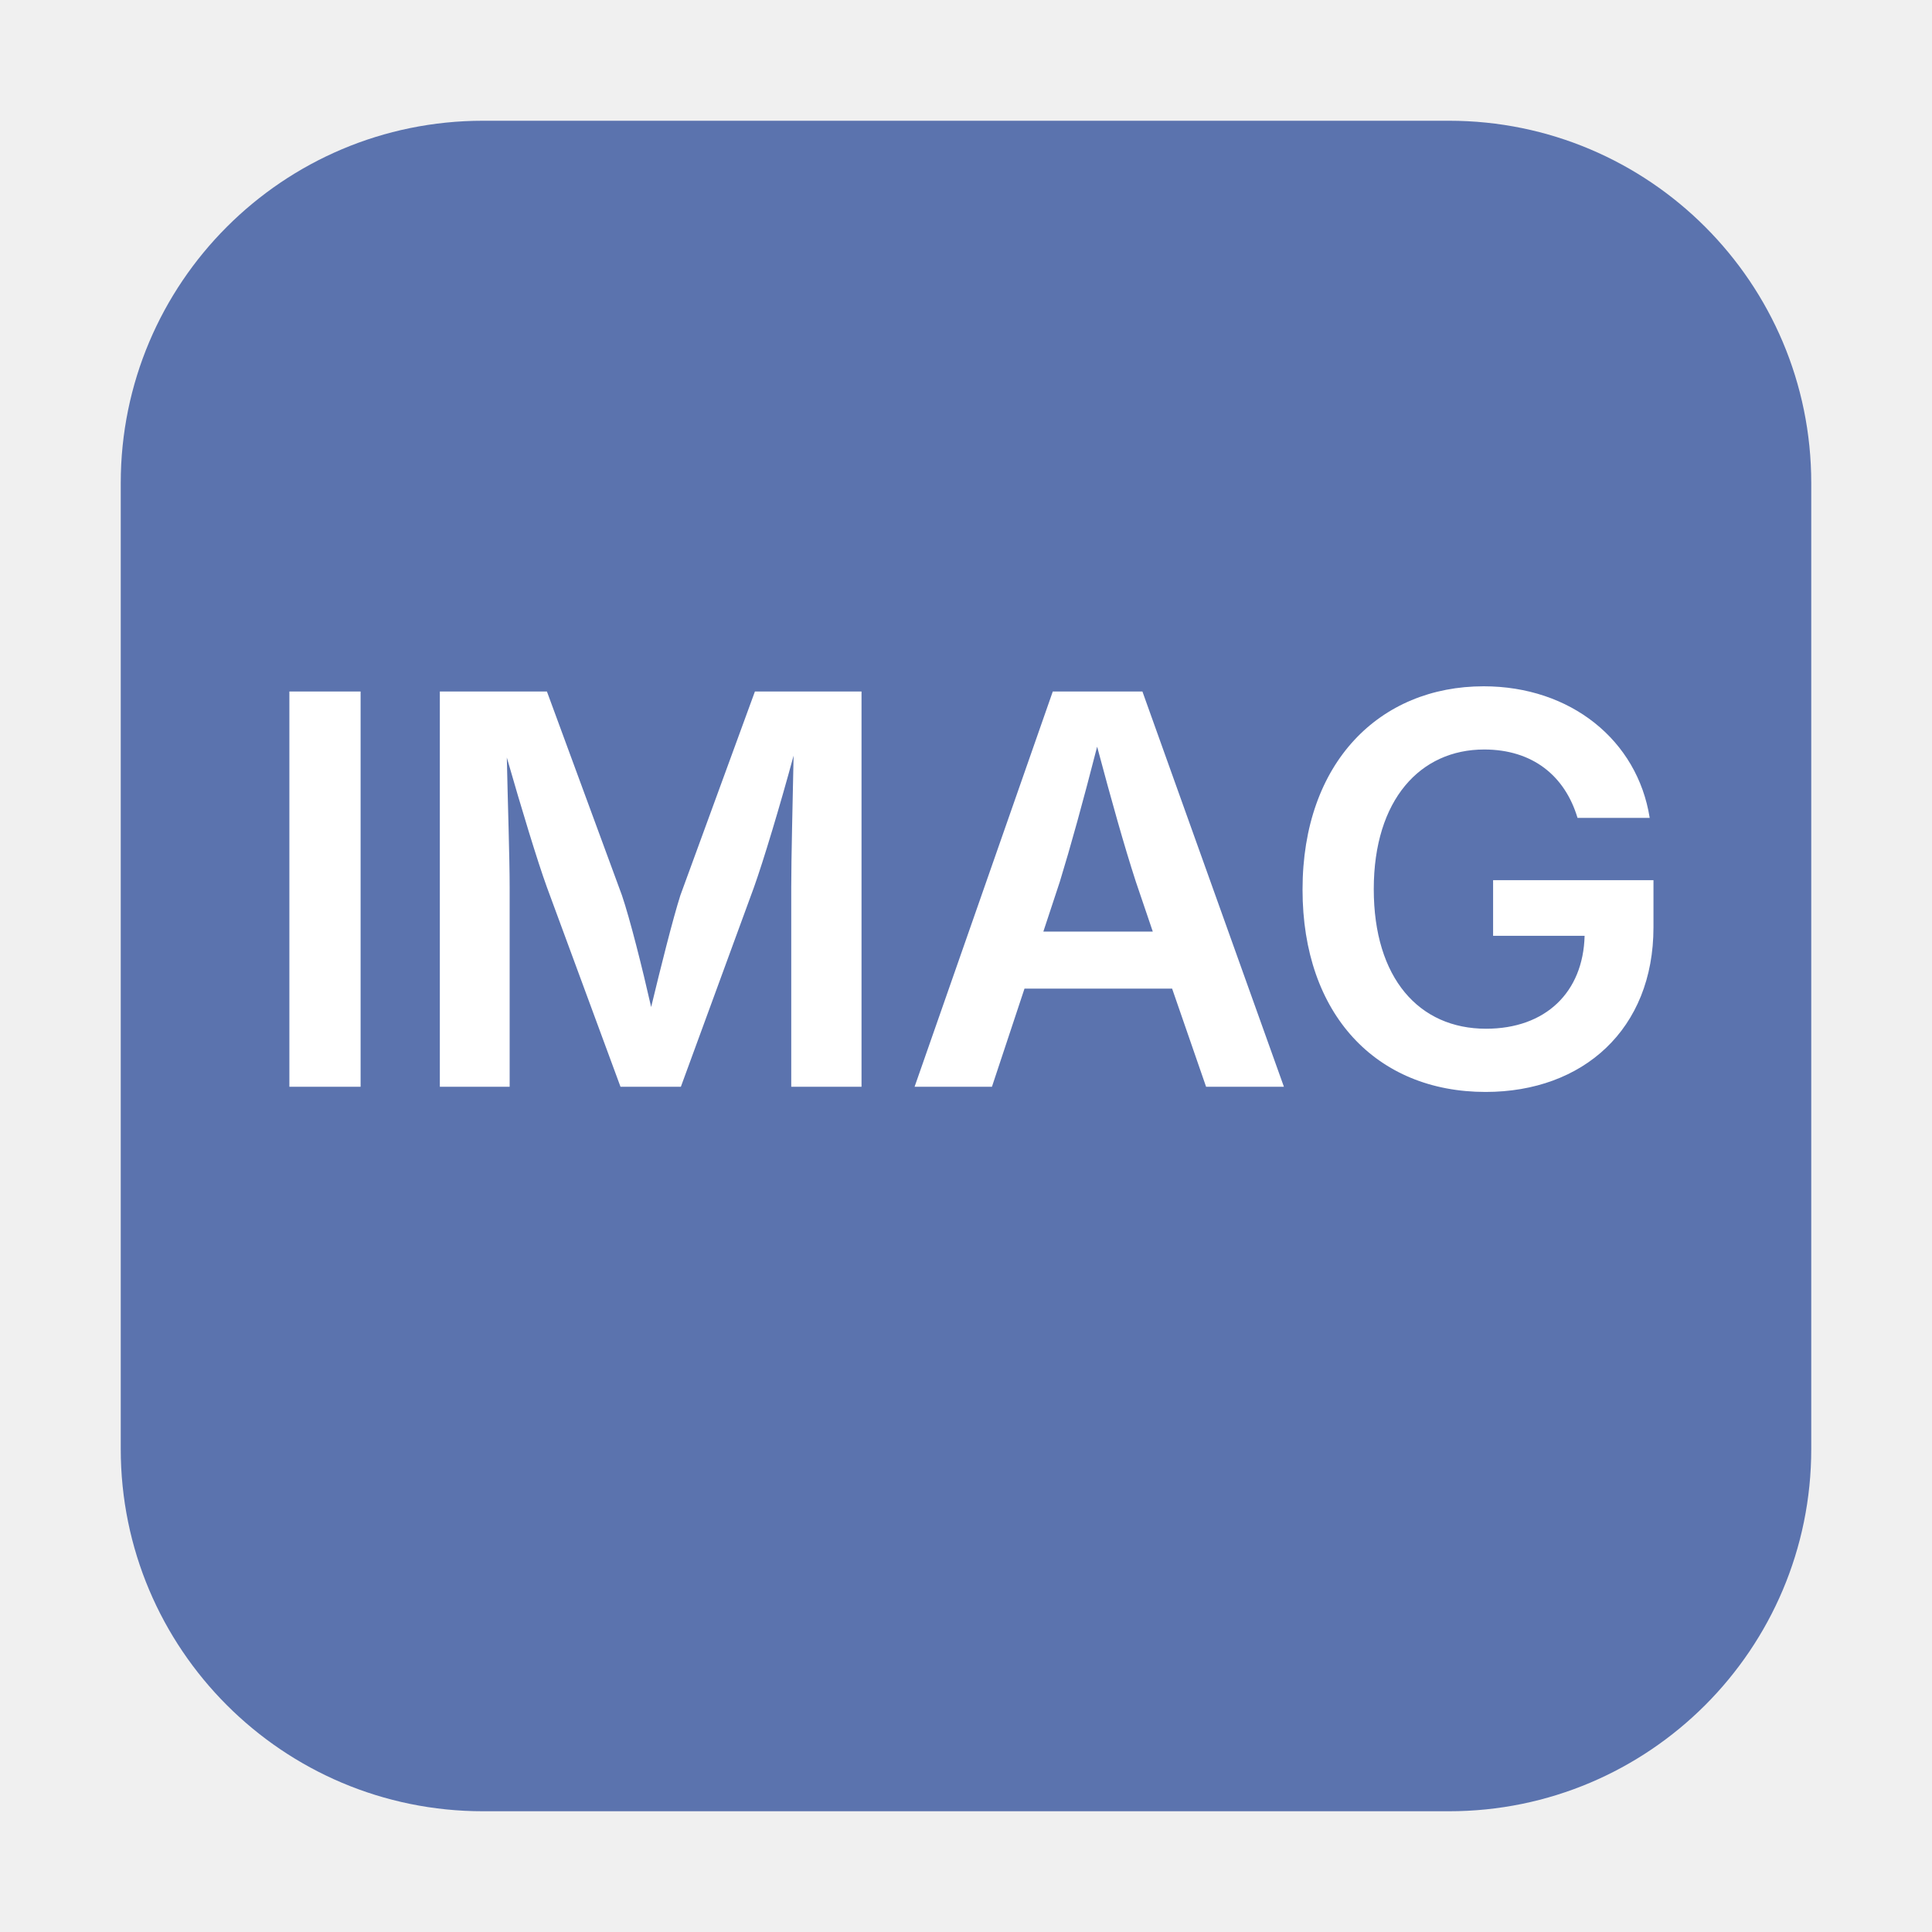
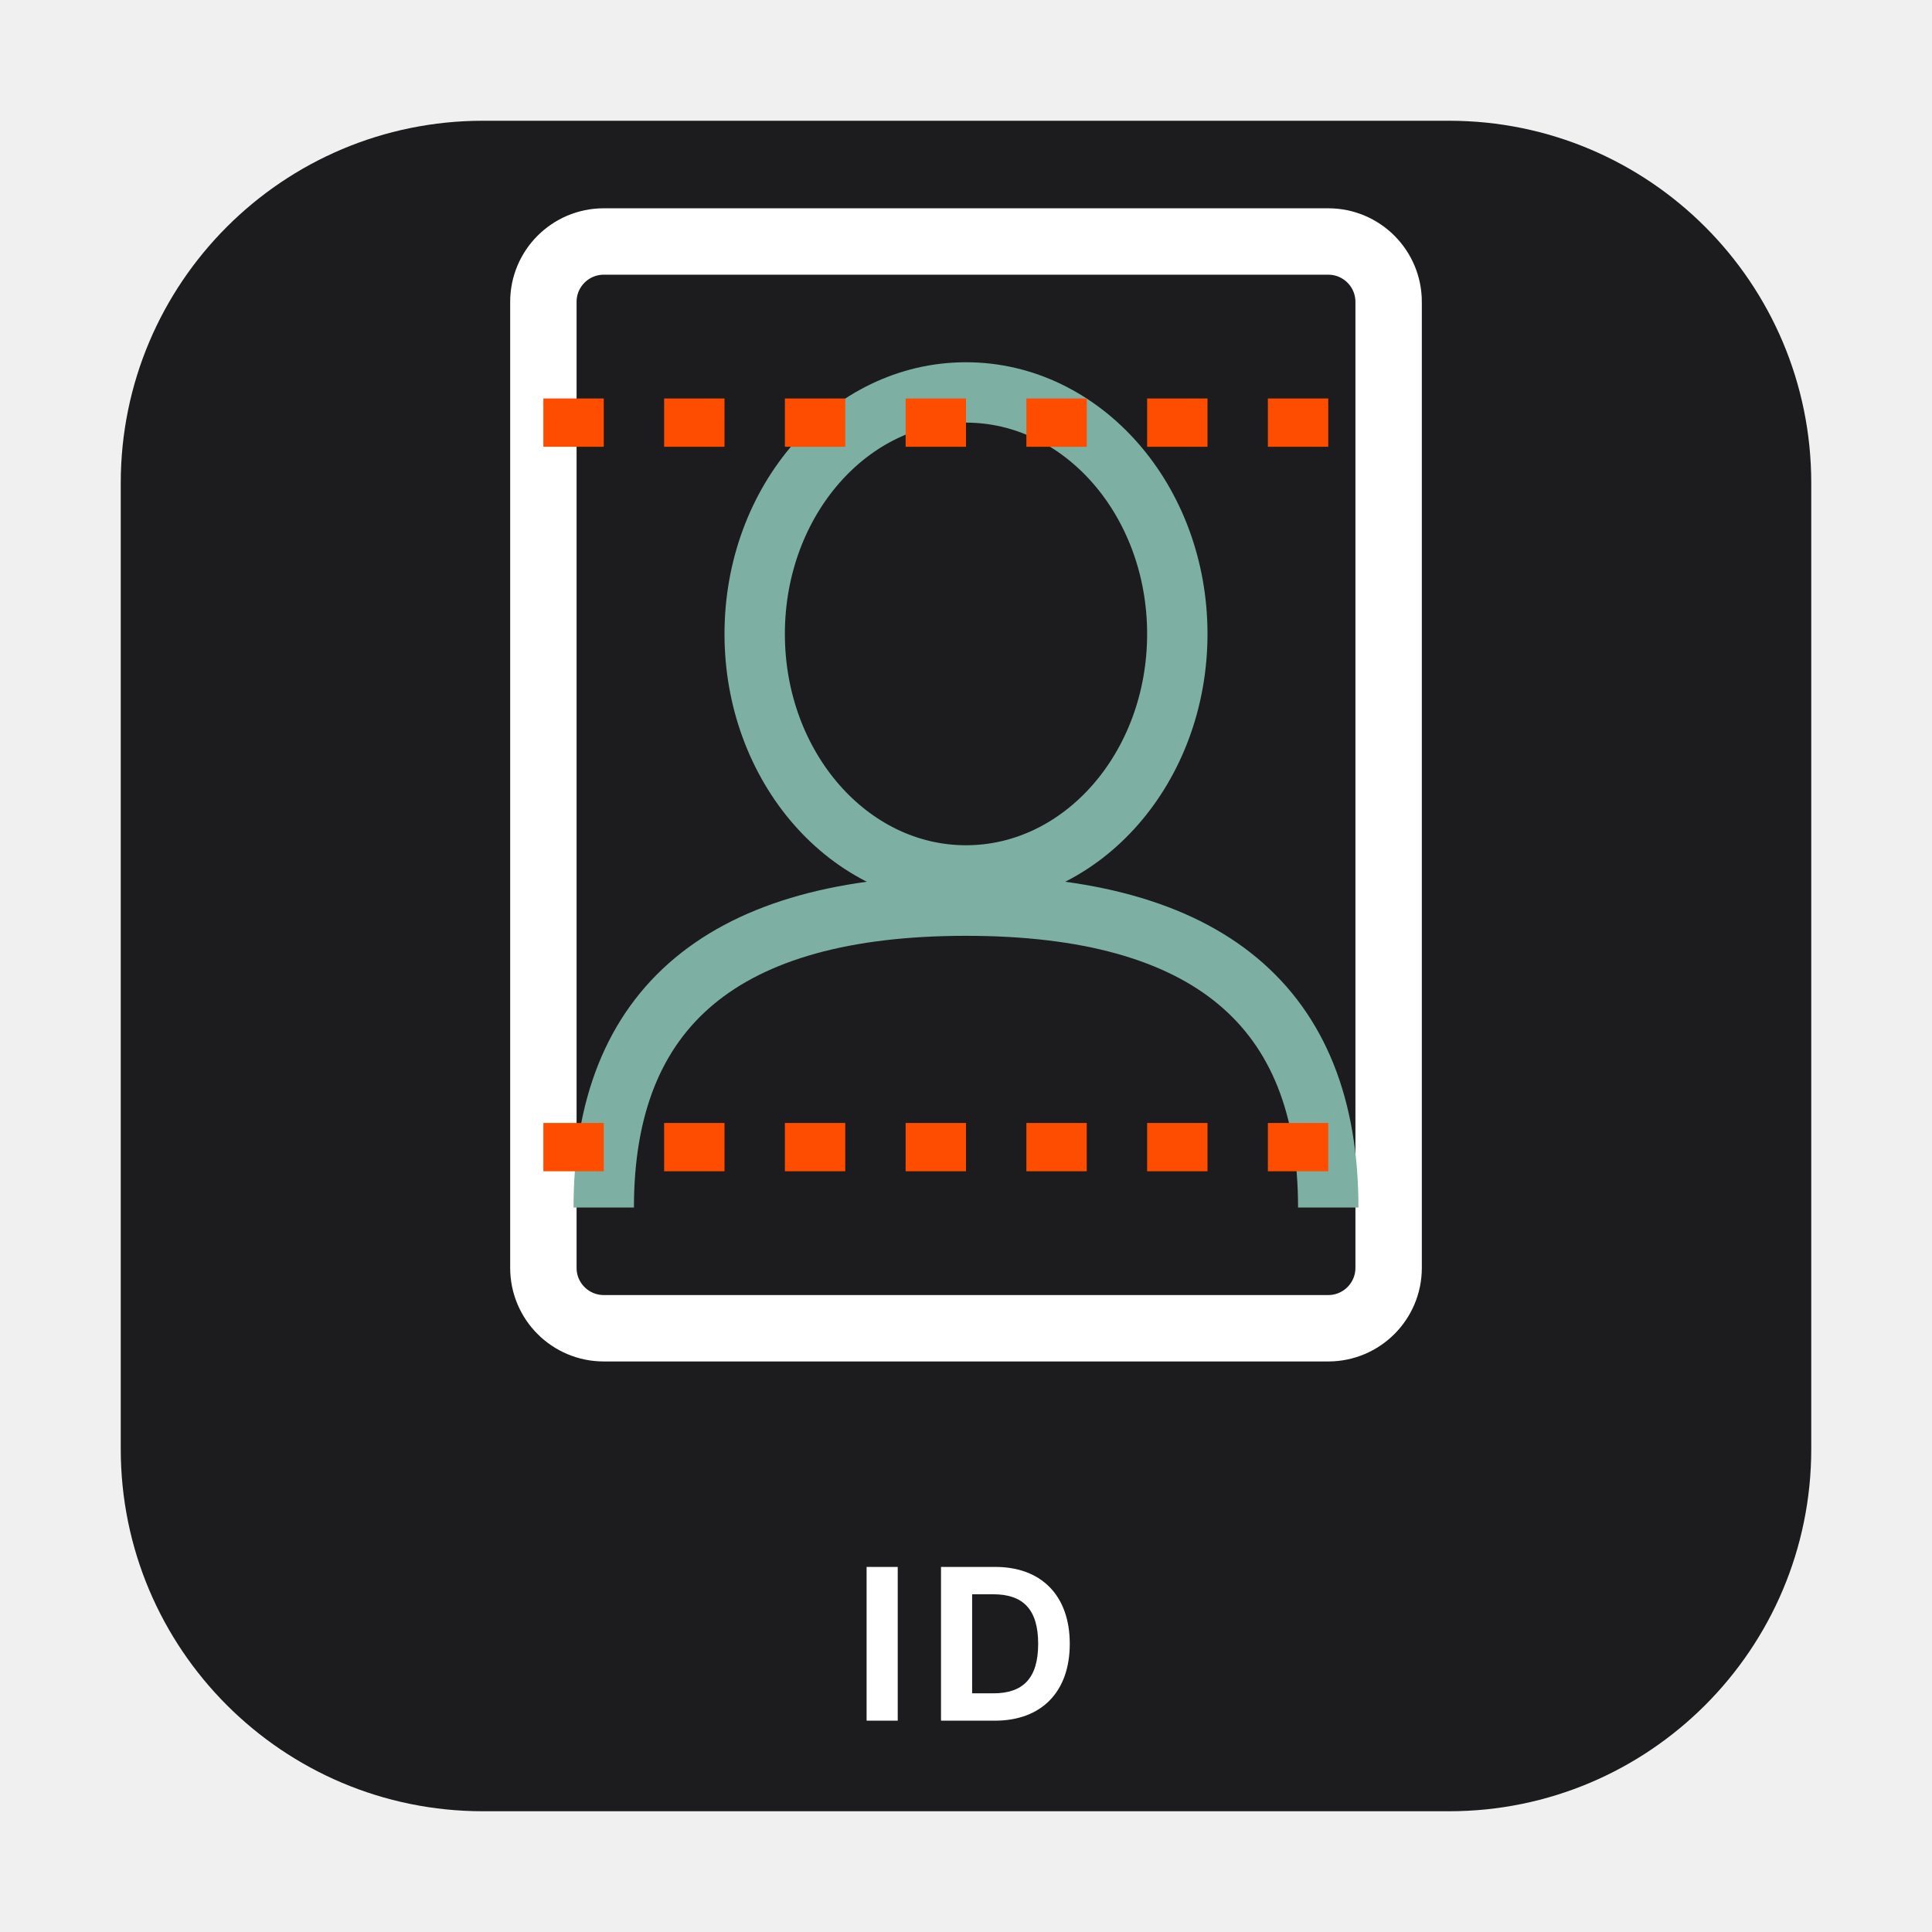
<svg xmlns="http://www.w3.org/2000/svg" viewBox="0 0 64 64" role="img" aria-labelledby="svg-minipictogram-f339be-title svg-minipictogram-f339be-desc">
-   <rect x="4" y="4" width="56" height="56" rx="12" ry="12" fill="#5B73AE" aria-hidden="true" />
-   <text x="32" y="36" text-anchor="middle" font-family="-apple-system, BlinkMacSystemFont, 'Segoe UI', sans-serif" font-size="18" font-weight="600" fill="#FFFFFF">IMAG</text>
-   <text x="32" y="51" text-anchor="middle" font-family="-apple-system, BlinkMacSystemFont, 'Segoe UI', sans-serif" font-size="9" font-weight="600" letter-spacing="0.5" fill="#FFFFFF" />
+   <rect x="4" y="4" width="56" height="56" rx="12" ry="12" fill="#1C1C1E" aria-hidden="true" />
+   <rect x="18" y="8" width="28" height="36" rx="2" fill="none" stroke="#FFFFFF" stroke-width="2.2" aria-hidden="true" />
+   <ellipse cx="32" cy="21" rx="7" ry="8" fill="none" stroke="#7DAFA3" stroke-width="2" aria-hidden="true" />
+   <path d="M 20 40 Q 20 30 32 30 Q 44 30 44 40" fill="none" stroke="#7DAFA3" stroke-width="2" aria-hidden="true" />
+   <line x1="18" y1="14" x2="46" y2="14" stroke="#FF4D00" stroke-width="1.6" stroke-dasharray="2 2" aria-hidden="true" />
+   <line x1="18" y1="38" x2="46" y2="38" stroke="#FF4D00" stroke-width="1.6" stroke-dasharray="2 2" aria-hidden="true" />
+   <text x="32" y="57" text-anchor="middle" font-family="-apple-system, BlinkMacSystemFont, 'Segoe UI', sans-serif" font-size="7" font-weight="700" letter-spacing="0.5" fill="#FFFFFF">ID</text>
</svg>
